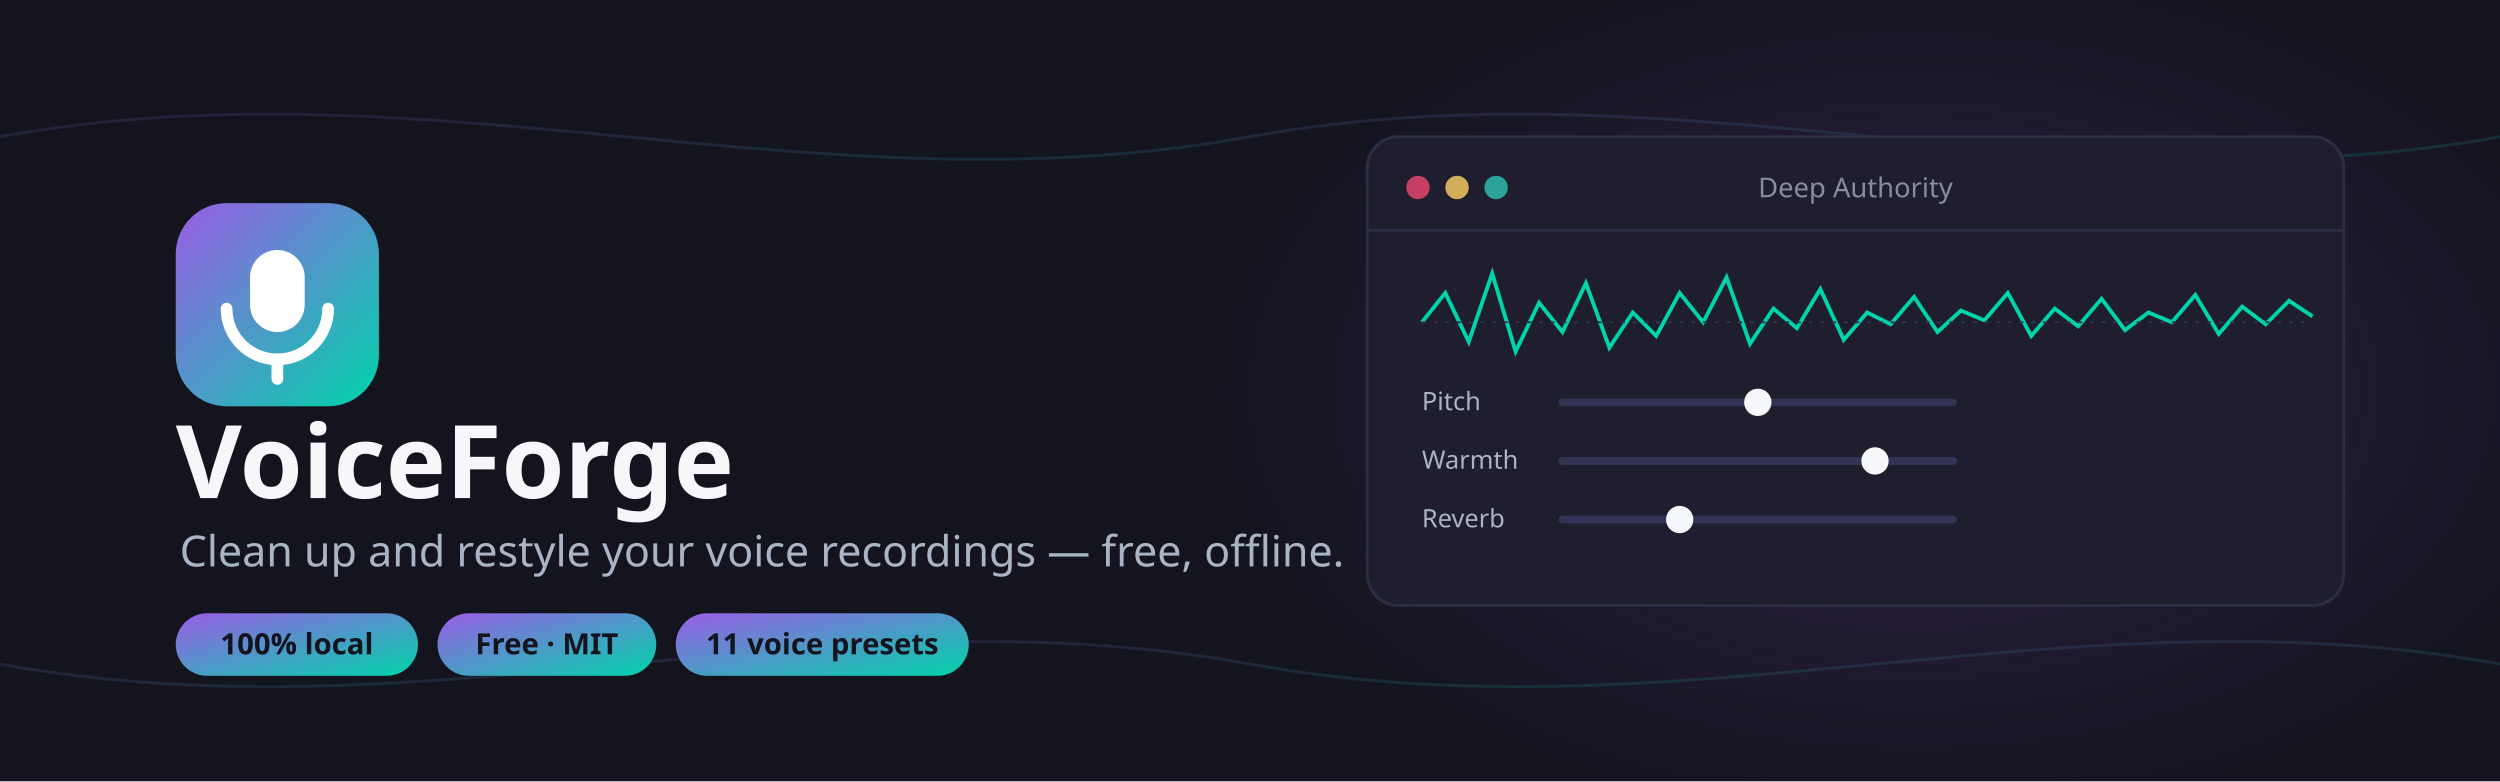
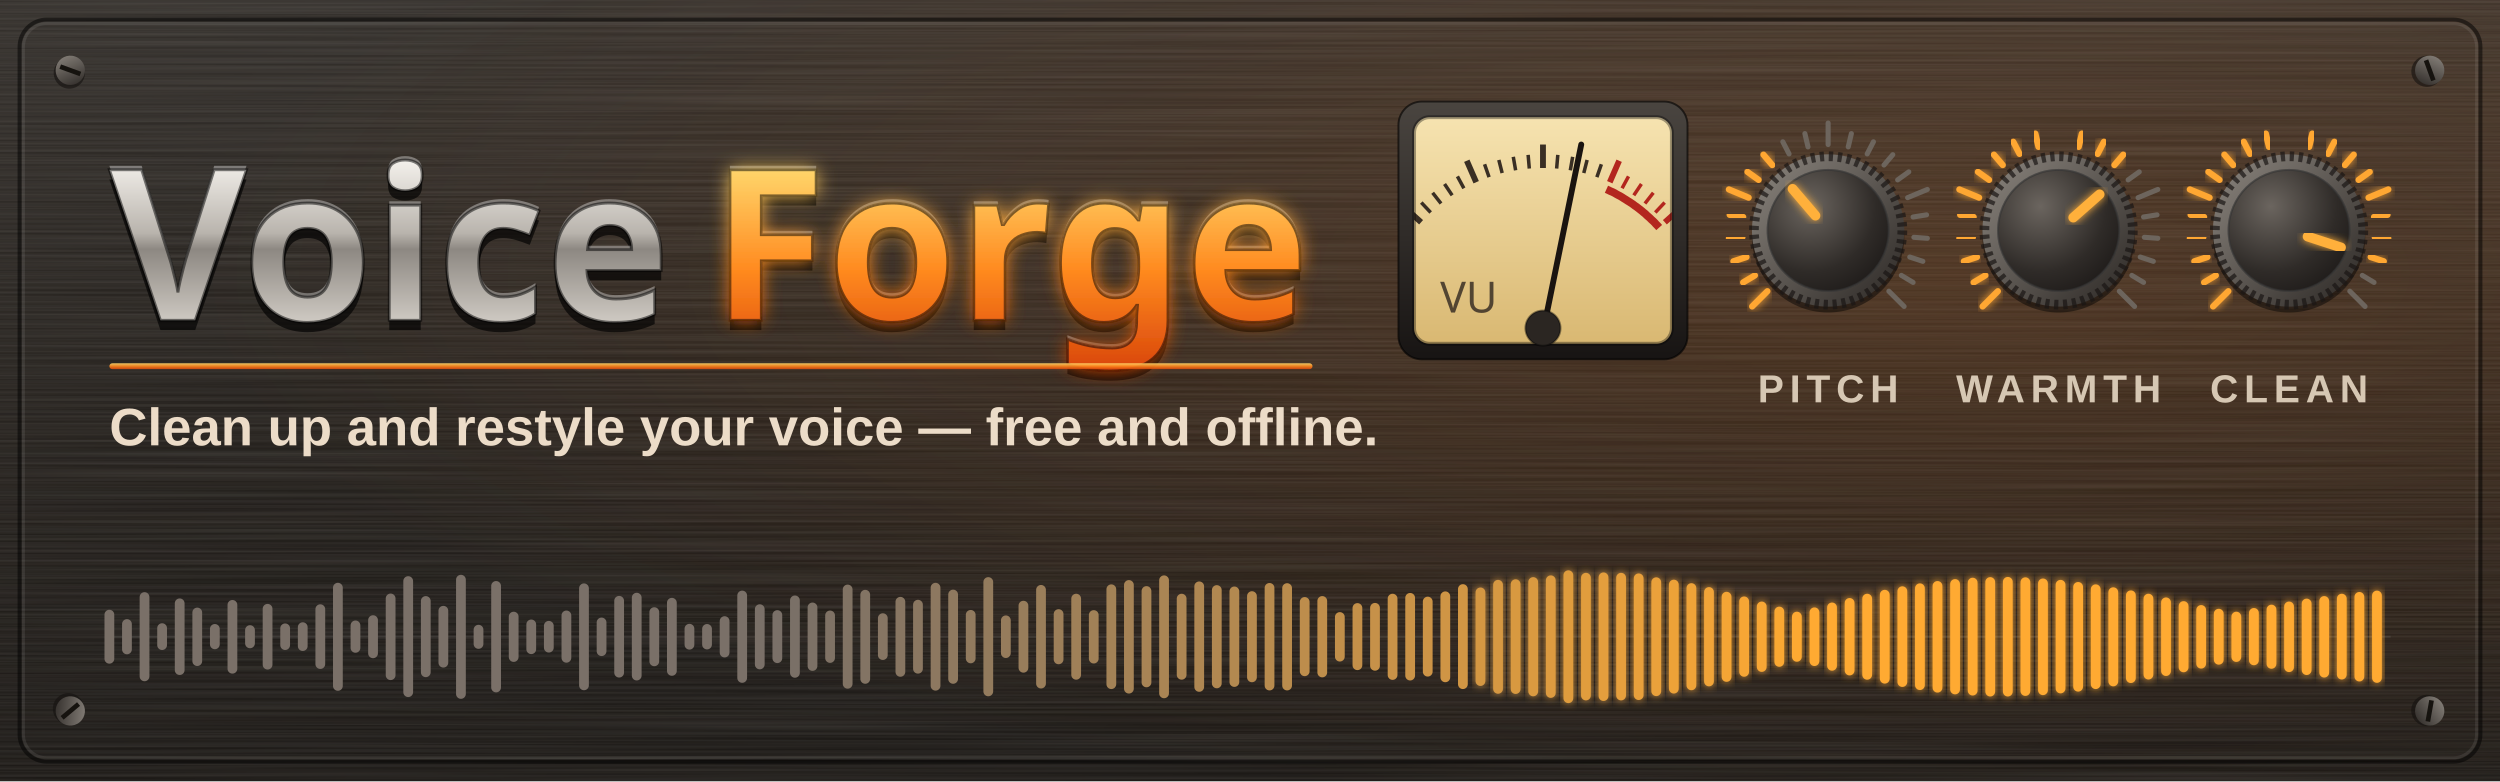
- <svg xmlns="http://www.w3.org/2000/svg" viewBox="0 0 1280 400" role="img" aria-label="VoiceForge — Clean up and restyle your voice recordings, free, offline, open source.">
+ <svg xmlns="http://www.w3.org/2000/svg" width="1280" height="400" viewBox="0 0 1280 400" role="img" aria-label="VoiceForge: clean up and restyle your voice, free and offline">
  <defs>
-     <linearGradient id="accent" x1="0%" y1="0%" x2="100%" y2="100%">
-       <stop offset="0%" stop-color="#9b5de5" />
-       <stop offset="100%" stop-color="#00d4aa" />
-     </linearGradient>
-     <radialGradient id="glow" cx="50%" cy="50%" r="50%">
-       <stop offset="0%" stop-color="#9b5de5" stop-opacity="0.22" />
-       <stop offset="100%" stop-color="#9b5de5" stop-opacity="0" />
+     <linearGradient id="bg" x1="0" y1="0" x2="0" y2="1">
+       <stop offset="0" stop-color="#34302c" />
+       <stop offset=".5" stop-color="#27231f" />
+       <stop offset="1" stop-color="#1d1a17" />
+     </linearGradient>
+     <radialGradient id="warm" cx=".78" cy=".35" r=".7">
+       <stop offset="0" stop-color="#ff7a1a" stop-opacity=".16" />
+       <stop offset="1" stop-color="#ff7a1a" stop-opacity="0" />
    </radialGradient>
+     <filter id="brush" x="0" y="0" width="100%" height="100%">
+       <feTurbulence type="fractalNoise" baseFrequency="0.004 0.8" numOctaves="2" seed="3" />
+       <feColorMatrix values="0 0 0 0 1  0 0 0 0 .95  0 0 0 0 .9  0 0 0 .5 -.12" />
+     </filter>
+     <filter id="glow" x="-30%" y="-30%" width="160%" height="160%">
+       <feGaussianBlur stdDeviation="5" result="b" />
+       <feMerge>
+         <feMergeNode in="b" />
+         <feMergeNode in="SourceGraphic" />
+       </feMerge>
+     </filter>
+     <filter id="glow2" x="-30%" y="-30%" width="160%" height="160%">
+       <feGaussianBlur stdDeviation="2.2" result="b" />
+       <feMerge>
+         <feMergeNode in="b" />
+         <feMergeNode in="SourceGraphic" />
+       </feMerge>
+     </filter>
+     <linearGradient id="steel" x1="0" y1="0" x2="0" y2="1">
+       <stop offset="0" stop-color="#f4f1ec" />
+       <stop offset=".45" stop-color="#b9b4ad" />
+       <stop offset=".55" stop-color="#8d8882" />
+       <stop offset="1" stop-color="#cfcac3" />
+     </linearGradient>
+     <linearGradient id="molten" x1="0" y1="0" x2="0" y2="1">
+       <stop offset="0" stop-color="#ffd56a" />
+       <stop offset=".5" stop-color="#ff8a1f" />
+       <stop offset="1" stop-color="#d9460b" />
+     </linearGradient>
+     <radialGradient id="cap" cx=".35" cy=".3" r=".9">
+       <stop offset="0" stop-color="#6b655f" />
+       <stop offset=".6" stop-color="#2f2b28" />
+       <stop offset="1" stop-color="#171413" />
+     </radialGradient>
+     <linearGradient id="knurl" x1="0" y1="0" x2="1" y2="1">
+       <stop offset="0" stop-color="#8d8780" />
+       <stop offset="1" stop-color="#2a2623" />
+     </linearGradient>
+     <linearGradient id="face" x1="0" y1="0" x2="0" y2="1">
+       <stop offset="0" stop-color="#f6e3b0" />
+       <stop offset="1" stop-color="#d9b872" />
+     </linearGradient>
+     <linearGradient id="bez" x1="0" y1="0" x2="0" y2="1">
+       <stop offset="0" stop-color="#4a4540" />
+       <stop offset="1" stop-color="#171413" />
+     </linearGradient>
+     <clipPath id="vuclip">
+       <rect x="724" y="60" width="132" height="116" rx="8" />
+     </clipPath>
  </defs>
-   <rect width="1280" height="400" fill="#14141f" />
-   <ellipse cx="980" cy="200" rx="360" ry="220" fill="url(#glow)" />
-   <path d="M 0 70 C 220 30, 420 110, 640 70 C 860 30, 1060 110, 1280 70" stroke="url(#accent)" stroke-width="1.5" fill="none" opacity="0.15" />
-   <path d="M 0 340 C 220 380, 420 300, 640 340 C 860 380, 1060 300, 1280 340" stroke="url(#accent)" stroke-width="1.5" fill="none" opacity="0.15" />
-   <g transform="translate(90,104)">
-     <rect width="104" height="104" rx="26" fill="url(#accent)" />
-     <rect x="38" y="24" width="28" height="42" rx="14" fill="#ffffff" />
-     <path d="M 26 54 a 26 26 0 0 0 52 0" stroke="#ffffff" stroke-width="6" fill="none" stroke-linecap="round" />
-     <line x1="52" y1="80" x2="52" y2="90" stroke="#ffffff" stroke-width="6" stroke-linecap="round" />
-   </g>
-   <g font-family="Segoe UI, system-ui, sans-serif">
-     <text x="90" y="255" font-size="52" font-weight="700" fill="#f5f7fa">VoiceForge</text>
-     <text x="92" y="290" font-size="22" fill="#a9b4c4">Clean up and restyle your voice recordings — free, offline.</text>
-   </g>
-   <g font-family="Segoe UI, system-ui, sans-serif" font-size="15" font-weight="600" fill="#14141f" text-anchor="middle">
-     <rect x="90" y="314" width="124" height="32" rx="16" fill="url(#accent)" />
-     <text x="152" y="335">100% local</text>
-     <rect x="224" y="314" width="112" height="32" rx="16" fill="url(#accent)" />
-     <text x="280" y="335">Free · MIT</text>
-     <rect x="346" y="314" width="150" height="32" rx="16" fill="url(#accent)" />
-     <text x="421" y="335">11 voice presets</text>
-   </g>
-   <g font-family="Segoe UI, system-ui, sans-serif">
-     <rect x="700" y="70" width="500" height="240" rx="16" fill="#1e1e2e" stroke="#2c2c42" stroke-width="1.5" />
-     <circle cx="726" cy="96" r="6" fill="#ef476f" opacity="0.8" />
-     <circle cx="746" cy="96" r="6" fill="#ffd166" opacity="0.8" />
-     <circle cx="766" cy="96" r="6" fill="#2ec4b6" opacity="0.8" />
-     <text x="950" y="101" font-size="14" fill="#8a8aa3" text-anchor="middle">Deep Authority</text>
-     <line x1="700" y1="118" x2="1200" y2="118" stroke="#2c2c42" stroke-width="1.5" />
-     <polyline points="728,165 740,150 752,175 764,140 776,180 788,155 800,170 812,145 824,178 836,160 848,172 860,150 872,165 884,142 896,176 908,158 920,168 932,148 944,174 956,160 968,166 980,152 992,170 1004,159 1016,164 1028,150 1040,172 1052,158 1064,167 1076,153 1088,169 1100,160 1112,165 1124,151 1136,171 1148,157 1160,166 1172,154 1184,162" fill="none" stroke="#00d4aa" stroke-width="2" />
-     <line x1="728" y1="165" x2="1184" y2="165" stroke="#333355" stroke-width="1" stroke-dasharray="2 4" />
-     <g>
-       <text x="728" y="210" font-size="13" fill="#a9b4c4">Pitch</text>
-       <line x1="800" y1="206" x2="1000" y2="206" stroke="#333355" stroke-width="4" stroke-linecap="round" />
-       <line x1="800" y1="206" x2="900" y2="206" stroke="url(#accent)" stroke-width="4" stroke-linecap="round" />
-       <circle cx="900" cy="206" r="7" fill="#f5f7fa" />
-       <text x="728" y="240" font-size="13" fill="#a9b4c4">Warmth</text>
-       <line x1="800" y1="236" x2="1000" y2="236" stroke="#333355" stroke-width="4" stroke-linecap="round" />
-       <line x1="800" y1="236" x2="960" y2="236" stroke="url(#accent)" stroke-width="4" stroke-linecap="round" />
-       <circle cx="960" cy="236" r="7" fill="#f5f7fa" />
-       <text x="728" y="270" font-size="13" fill="#a9b4c4">Reverb</text>
-       <line x1="800" y1="266" x2="1000" y2="266" stroke="#333355" stroke-width="4" stroke-linecap="round" />
-       <line x1="800" y1="266" x2="860" y2="266" stroke="url(#accent)" stroke-width="4" stroke-linecap="round" />
-       <circle cx="860" cy="266" r="7" fill="#f5f7fa" />
-     </g>
-   </g>
+   <rect width="1280" height="400" fill="url(#bg)" />
+   <rect width="1280" height="400" filter="url(#brush)" opacity=".3" />
+   <rect width="1280" height="400" fill="url(#warm)" />
+   <rect x="10" y="10" width="1260" height="380" rx="14" fill="none" stroke="#000" stroke-opacity=".5" stroke-width="2" />
+   <rect x="12" y="12" width="1256" height="376" rx="12" fill="none" stroke="#fff" stroke-opacity=".08" stroke-width="1.5" />
+   <g transform="translate(36 36) rotate(20)">
+     <circle r="8" fill="#14110f" opacity=".6" cy="1.5" />
+     <circle r="7.5" fill="url(#knurl)" />
+     <rect x="-5.5" y="-1.2" width="11" height="2.4" fill="#16130f" />
+   </g>
+   <g transform="translate(1244 36) rotate(70)">
+     <circle r="8" fill="#14110f" opacity=".6" cy="1.5" />
+     <circle r="7.5" fill="url(#knurl)" />
+     <rect x="-5.5" y="-1.2" width="11" height="2.4" fill="#16130f" />
+   </g>
+   <g transform="translate(36 364) rotate(140)">
+     <circle r="8" fill="#14110f" opacity=".6" cy="1.5" />
+     <circle r="7.5" fill="url(#knurl)" />
+     <rect x="-5.5" y="-1.2" width="11" height="2.4" fill="#16130f" />
+   </g>
+   <g transform="translate(1244 364) rotate(100)">
+     <circle r="8" fill="#14110f" opacity=".6" cy="1.5" />
+     <circle r="7.5" fill="url(#knurl)" />
+     <rect x="-5.5" y="-1.2" width="11" height="2.4" fill="#16130f" />
+   </g>
+   <g font-family="'Segoe UI Black','Arial Black',Impact,sans-serif" font-weight="900" font-size="108">
+     <text x="56" y="164" textLength="300" lengthAdjust="spacingAndGlyphs" fill="#000" opacity=".65" transform="translate(0 5)">Voice</text>
+     <text x="56" y="164" textLength="300" lengthAdjust="spacingAndGlyphs" fill="#fff" opacity=".35" transform="translate(0 -2)">Voice</text>
+     <text x="56" y="164" textLength="300" lengthAdjust="spacingAndGlyphs" fill="url(#steel)" stroke="#000" stroke-opacity=".5" stroke-width="1.5">Voice</text>
+     <text x="364" y="164" textLength="308" lengthAdjust="spacingAndGlyphs" fill="#000" opacity=".65" transform="translate(0 5)">Forge</text>
+     <text x="364" y="164" textLength="308" lengthAdjust="spacingAndGlyphs" fill="#fff" opacity=".35" transform="translate(0 -2)">Forge</text>
+     <text x="364" y="164" textLength="308" lengthAdjust="spacingAndGlyphs" fill="url(#molten)" stroke="#000" stroke-opacity=".5" stroke-width="1.5" filter="url(#glow)">Forge</text>
+   </g>
+   <rect x="56" y="186" width="616" height="3" rx="1.5" fill="url(#molten)" opacity=".9" />
+   <text x="56" y="228" font-family="system-ui,'Segoe UI',Arial,sans-serif" font-size="27" font-weight="600" fill="#ecdcc8" textLength="616" lengthAdjust="spacingAndGlyphs">Clean up and restyle your voice — free and offline.</text>
+   <rect x="716" y="52" width="148" height="132" rx="12" fill="url(#bez)" stroke="#000" stroke-opacity=".6" />
+   <rect x="724" y="60" width="132" height="116" rx="8" fill="url(#face)" />
+   <g clip-path="url(#vuclip)">
+     <line x1="727.6" y1="113.8" x2="718.7" y2="105.8" stroke="#3a2f24" stroke-width="3" />
+     <line x1="732.5" y1="108.8" x2="727.7" y2="103.7" stroke="#3a2f24" stroke-width="1.8" />
+     <line x1="737.8" y1="104.2" x2="733.5" y2="98.7" stroke="#3a2f24" stroke-width="1.8" />
+     <line x1="743.5" y1="100.0" x2="739.6" y2="94.2" stroke="#3a2f24" stroke-width="1.8" />
+     <line x1="749.5" y1="96.4" x2="746.2" y2="90.3" stroke="#3a2f24" stroke-width="1.8" />
+     <line x1="755.8" y1="93.3" x2="751.0" y2="82.3" stroke="#3a2f24" stroke-width="3" />
+     <line x1="762.4" y1="90.7" x2="760.1" y2="84.1" stroke="#3a2f24" stroke-width="1.8" />
+     <line x1="769.1" y1="88.6" x2="767.4" y2="81.9" stroke="#3a2f24" stroke-width="1.8" />
+     <line x1="776.0" y1="87.2" x2="774.8" y2="80.3" stroke="#3a2f24" stroke-width="1.8" />
+     <line x1="783.0" y1="86.3" x2="782.4" y2="79.3" stroke="#3a2f24" stroke-width="1.8" />
+     <line x1="790.0" y1="86.0" x2="790.0" y2="74.0" stroke="#3a2f24" stroke-width="3" />
+     <line x1="797.0" y1="86.3" x2="797.6" y2="79.3" stroke="#3a2f24" stroke-width="1.8" />
+     <line x1="804.0" y1="87.2" x2="805.2" y2="80.3" stroke="#3a2f24" stroke-width="1.8" />
+     <line x1="810.9" y1="88.6" x2="812.6" y2="81.9" stroke="#3a2f24" stroke-width="1.8" />
+     <line x1="817.6" y1="90.7" x2="819.9" y2="84.1" stroke="#3a2f24" stroke-width="1.8" />
+     <line x1="824.2" y1="93.3" x2="829.0" y2="82.3" stroke="#b3261e" stroke-width="3" />
+     <line x1="830.5" y1="96.4" x2="833.8" y2="90.3" stroke="#b3261e" stroke-width="1.8" />
+     <line x1="836.5" y1="100.0" x2="840.4" y2="94.2" stroke="#b3261e" stroke-width="1.8" />
+     <line x1="842.2" y1="104.2" x2="846.5" y2="98.7" stroke="#b3261e" stroke-width="1.8" />
+     <line x1="847.5" y1="108.8" x2="852.3" y2="103.7" stroke="#b3261e" stroke-width="1.8" />
+     <line x1="852.4" y1="113.8" x2="861.3" y2="105.8" stroke="#b3261e" stroke-width="3" />
+     <polyline points="822.5,96.9 823.6,97.4 824.6,97.9 825.6,98.3 826.6,98.8 827.6,99.4 828.5,99.9 829.5,100.4 830.5,101.0 831.4,101.6 832.4,102.2 833.3,102.8 834.3,103.4 835.2,104.0 836.1,104.6 837.0,105.3 837.9,105.9 838.8,106.6 839.7,107.3 840.6,108.0 841.4,108.7 842.3,109.4 843.1,110.2 843.9,110.9 844.8,111.7 845.6,112.5 846.4,113.2 847.2,114.0 847.9,114.8 848.7,115.6 849.5,116.5" fill="none" stroke="#b3261e" stroke-width="4" />
+     <text x="752" y="160" text-anchor="middle" font-family="Impact,'Arial Black',sans-serif" font-size="22" fill="#3a2f24" opacity=".85">VU</text>
+     <line x1="790" y1="170" x2="809.6" y2="74.0" stroke="#1a1410" stroke-width="3" stroke-linecap="round" />
+   </g>
+   <rect x="724" y="60" width="132" height="116" rx="8" fill="none" stroke="#000" stroke-opacity=".35" stroke-width="2" />
+   <circle cx="790" cy="168" r="9" fill="#2b2622" stroke="#000" stroke-opacity=".4" />
+   <line x1="904.9" y1="149.1" x2="897.1" y2="156.9" stroke="#ffa733" stroke-width="3.2" stroke-linecap="round" filter="url(#glow2)" />
+   <line x1="898.5" y1="141.0" x2="892.5" y2="144.6" stroke="#ffa733" stroke-width="3.2" stroke-linecap="round" filter="url(#glow2)" />
+   <line x1="894.2" y1="131.6" x2="887.5" y2="133.8" stroke="#ffa733" stroke-width="3.2" stroke-linecap="round" filter="url(#glow2)" />
+   <line x1="892.1" y1="121.5" x2="885.2" y2="122.0" stroke="#ffa733" stroke-width="3.2" stroke-linecap="round" filter="url(#glow2)" />
+   <line x1="892.5" y1="111.1" x2="885.6" y2="110.0" stroke="#ffa733" stroke-width="3.2" stroke-linecap="round" filter="url(#glow2)" />
+   <line x1="895.3" y1="101.2" x2="885.2" y2="97.0" stroke="#ffa733" stroke-width="3.2" stroke-linecap="round" filter="url(#glow2)" />
+   <line x1="900.4" y1="92.1" x2="894.7" y2="88.0" stroke="#ffa733" stroke-width="3.2" stroke-linecap="round" filter="url(#glow2)" />
+   <line x1="907.4" y1="84.5" x2="902.9" y2="79.2" stroke="#ffa733" stroke-width="3.2" stroke-linecap="round" filter="url(#glow2)" />
+   <line x1="916.0" y1="78.8" x2="912.8" y2="72.6" stroke="#6d655d" stroke-width="2.6" stroke-linecap="round" />
+   <line x1="925.7" y1="75.2" x2="924.1" y2="68.4" stroke="#6d655d" stroke-width="2.6" stroke-linecap="round" />
+   <line x1="936.0" y1="74.0" x2="936.0" y2="63.0" stroke="#6d655d" stroke-width="2.6" stroke-linecap="round" />
+   <line x1="946.3" y1="75.2" x2="947.9" y2="68.4" stroke="#6d655d" stroke-width="2.6" stroke-linecap="round" />
+   <line x1="956.0" y1="78.8" x2="959.2" y2="72.6" stroke="#6d655d" stroke-width="2.6" stroke-linecap="round" />
+   <line x1="964.6" y1="84.5" x2="969.1" y2="79.2" stroke="#6d655d" stroke-width="2.6" stroke-linecap="round" />
+   <line x1="971.6" y1="92.1" x2="977.3" y2="88.0" stroke="#6d655d" stroke-width="2.6" stroke-linecap="round" />
+   <line x1="976.7" y1="101.2" x2="986.8" y2="97.0" stroke="#6d655d" stroke-width="2.6" stroke-linecap="round" />
+   <line x1="979.5" y1="111.1" x2="986.4" y2="110.0" stroke="#6d655d" stroke-width="2.6" stroke-linecap="round" />
+   <line x1="979.9" y1="121.5" x2="986.8" y2="122.0" stroke="#6d655d" stroke-width="2.6" stroke-linecap="round" />
+   <line x1="977.8" y1="131.6" x2="984.5" y2="133.8" stroke="#6d655d" stroke-width="2.6" stroke-linecap="round" />
+   <line x1="973.5" y1="141.0" x2="979.5" y2="144.6" stroke="#6d655d" stroke-width="2.6" stroke-linecap="round" />
+   <line x1="967.1" y1="149.1" x2="974.9" y2="156.9" stroke="#6d655d" stroke-width="2.6" stroke-linecap="round" />
+   <circle cx="936" cy="121" r="39" fill="#000" opacity=".45" />
+   <circle cx="936" cy="118" r="39" fill="url(#knurl)" />
+   <circle cx="936" cy="118" r="38" fill="none" stroke="#1a1614" stroke-width="5" stroke-dasharray="2.2 2.4" opacity=".7" />
+   <circle cx="936" cy="118" r="31" fill="url(#cap)" stroke="#000" stroke-opacity=".6" />
+   <circle cx="936" cy="118" r="31" fill="none" stroke="#fff" stroke-opacity=".14" />
+   <line x1="929.5" y1="110.4" x2="917.8" y2="96.7" stroke="#ffb03a" stroke-width="5" stroke-linecap="round" filter="url(#glow2)" />
+   <text x="936" y="206" text-anchor="middle" font-family="system-ui,'Segoe UI',Arial,sans-serif" font-size="20" font-weight="800" letter-spacing="3" fill="#d6c7b3">PITCH</text>
+   <line x1="1022.9" y1="149.1" x2="1015.1" y2="156.9" stroke="#ffa733" stroke-width="3.2" stroke-linecap="round" filter="url(#glow2)" />
+   <line x1="1016.5" y1="141.0" x2="1010.5" y2="144.6" stroke="#ffa733" stroke-width="3.2" stroke-linecap="round" filter="url(#glow2)" />
+   <line x1="1012.2" y1="131.6" x2="1005.5" y2="133.8" stroke="#ffa733" stroke-width="3.2" stroke-linecap="round" filter="url(#glow2)" />
+   <line x1="1010.1" y1="121.5" x2="1003.2" y2="122.0" stroke="#ffa733" stroke-width="3.2" stroke-linecap="round" filter="url(#glow2)" />
+   <line x1="1010.5" y1="111.1" x2="1003.6" y2="110.0" stroke="#ffa733" stroke-width="3.2" stroke-linecap="round" filter="url(#glow2)" />
+   <line x1="1013.3" y1="101.2" x2="1003.2" y2="97.0" stroke="#ffa733" stroke-width="3.2" stroke-linecap="round" filter="url(#glow2)" />
+   <line x1="1018.4" y1="92.1" x2="1012.7" y2="88.0" stroke="#ffa733" stroke-width="3.2" stroke-linecap="round" filter="url(#glow2)" />
+   <line x1="1025.4" y1="84.5" x2="1020.9" y2="79.2" stroke="#ffa733" stroke-width="3.2" stroke-linecap="round" filter="url(#glow2)" />
+   <line x1="1034.0" y1="78.8" x2="1030.8" y2="72.6" stroke="#ffa733" stroke-width="3.2" stroke-linecap="round" filter="url(#glow2)" />
+   <line x1="1043.7" y1="75.2" x2="1042.1" y2="68.4" stroke="#ffa733" stroke-width="3.2" stroke-linecap="round" filter="url(#glow2)" />
+   <line x1="1054.0" y1="74.0" x2="1054.0" y2="63.0" stroke="#ffa733" stroke-width="3.2" stroke-linecap="round" filter="url(#glow2)" />
+   <line x1="1064.3" y1="75.2" x2="1065.9" y2="68.4" stroke="#ffa733" stroke-width="3.2" stroke-linecap="round" filter="url(#glow2)" />
+   <line x1="1074.0" y1="78.8" x2="1077.2" y2="72.6" stroke="#ffa733" stroke-width="3.2" stroke-linecap="round" filter="url(#glow2)" />
+   <line x1="1082.6" y1="84.5" x2="1087.1" y2="79.2" stroke="#ffa733" stroke-width="3.2" stroke-linecap="round" filter="url(#glow2)" />
+   <line x1="1089.6" y1="92.1" x2="1095.3" y2="88.0" stroke="#6d655d" stroke-width="2.6" stroke-linecap="round" />
+   <line x1="1094.7" y1="101.2" x2="1104.8" y2="97.0" stroke="#6d655d" stroke-width="2.6" stroke-linecap="round" />
+   <line x1="1097.5" y1="111.1" x2="1104.4" y2="110.0" stroke="#6d655d" stroke-width="2.6" stroke-linecap="round" />
+   <line x1="1097.9" y1="121.5" x2="1104.8" y2="122.0" stroke="#6d655d" stroke-width="2.6" stroke-linecap="round" />
+   <line x1="1095.8" y1="131.6" x2="1102.5" y2="133.8" stroke="#6d655d" stroke-width="2.6" stroke-linecap="round" />
+   <line x1="1091.5" y1="141.0" x2="1097.5" y2="144.6" stroke="#6d655d" stroke-width="2.6" stroke-linecap="round" />
+   <line x1="1085.1" y1="149.1" x2="1092.9" y2="156.9" stroke="#6d655d" stroke-width="2.6" stroke-linecap="round" />
+   <circle cx="1054" cy="121" r="39" fill="#000" opacity=".45" />
+   <circle cx="1054" cy="118" r="39" fill="url(#knurl)" />
+   <circle cx="1054" cy="118" r="38" fill="none" stroke="#1a1614" stroke-width="5" stroke-dasharray="2.2 2.4" opacity=".7" />
+   <circle cx="1054" cy="118" r="31" fill="url(#cap)" stroke="#000" stroke-opacity=".6" />
+   <circle cx="1054" cy="118" r="31" fill="none" stroke="#fff" stroke-opacity=".14" />
+   <line x1="1061.5" y1="111.4" x2="1075.0" y2="99.5" stroke="#ffb03a" stroke-width="5" stroke-linecap="round" filter="url(#glow2)" />
+   <text x="1054" y="206" text-anchor="middle" font-family="system-ui,'Segoe UI',Arial,sans-serif" font-size="20" font-weight="800" letter-spacing="3" fill="#d6c7b3">WARMTH</text>
+   <line x1="1140.9" y1="149.1" x2="1133.1" y2="156.9" stroke="#ffa733" stroke-width="3.2" stroke-linecap="round" filter="url(#glow2)" />
+   <line x1="1134.5" y1="141.0" x2="1128.5" y2="144.6" stroke="#ffa733" stroke-width="3.2" stroke-linecap="round" filter="url(#glow2)" />
+   <line x1="1130.2" y1="131.6" x2="1123.5" y2="133.8" stroke="#ffa733" stroke-width="3.2" stroke-linecap="round" filter="url(#glow2)" />
+   <line x1="1128.1" y1="121.5" x2="1121.2" y2="122.0" stroke="#ffa733" stroke-width="3.2" stroke-linecap="round" filter="url(#glow2)" />
+   <line x1="1128.5" y1="111.1" x2="1121.6" y2="110.0" stroke="#ffa733" stroke-width="3.2" stroke-linecap="round" filter="url(#glow2)" />
+   <line x1="1131.3" y1="101.2" x2="1121.2" y2="97.0" stroke="#ffa733" stroke-width="3.2" stroke-linecap="round" filter="url(#glow2)" />
+   <line x1="1136.4" y1="92.1" x2="1130.7" y2="88.0" stroke="#ffa733" stroke-width="3.2" stroke-linecap="round" filter="url(#glow2)" />
+   <line x1="1143.4" y1="84.5" x2="1138.9" y2="79.2" stroke="#ffa733" stroke-width="3.2" stroke-linecap="round" filter="url(#glow2)" />
+   <line x1="1152.0" y1="78.8" x2="1148.8" y2="72.6" stroke="#ffa733" stroke-width="3.2" stroke-linecap="round" filter="url(#glow2)" />
+   <line x1="1161.7" y1="75.2" x2="1160.1" y2="68.4" stroke="#ffa733" stroke-width="3.2" stroke-linecap="round" filter="url(#glow2)" />
+   <line x1="1172.0" y1="74.0" x2="1172.0" y2="63.0" stroke="#ffa733" stroke-width="3.2" stroke-linecap="round" filter="url(#glow2)" />
+   <line x1="1182.3" y1="75.2" x2="1183.9" y2="68.4" stroke="#ffa733" stroke-width="3.2" stroke-linecap="round" filter="url(#glow2)" />
+   <line x1="1192.0" y1="78.8" x2="1195.2" y2="72.6" stroke="#ffa733" stroke-width="3.2" stroke-linecap="round" filter="url(#glow2)" />
+   <line x1="1200.6" y1="84.5" x2="1205.1" y2="79.2" stroke="#ffa733" stroke-width="3.2" stroke-linecap="round" filter="url(#glow2)" />
+   <line x1="1207.6" y1="92.1" x2="1213.3" y2="88.0" stroke="#ffa733" stroke-width="3.2" stroke-linecap="round" filter="url(#glow2)" />
+   <line x1="1212.7" y1="101.2" x2="1222.8" y2="97.0" stroke="#ffa733" stroke-width="3.2" stroke-linecap="round" filter="url(#glow2)" />
+   <line x1="1215.5" y1="111.1" x2="1222.4" y2="110.0" stroke="#ffa733" stroke-width="3.2" stroke-linecap="round" filter="url(#glow2)" />
+   <line x1="1215.9" y1="121.5" x2="1222.8" y2="122.0" stroke="#ffa733" stroke-width="3.2" stroke-linecap="round" filter="url(#glow2)" />
+   <line x1="1213.8" y1="131.6" x2="1220.5" y2="133.8" stroke="#ffa733" stroke-width="3.2" stroke-linecap="round" filter="url(#glow2)" />
+   <line x1="1209.5" y1="141.0" x2="1215.5" y2="144.6" stroke="#6d655d" stroke-width="2.6" stroke-linecap="round" />
+   <line x1="1203.1" y1="149.1" x2="1210.9" y2="156.9" stroke="#6d655d" stroke-width="2.6" stroke-linecap="round" />
+   <circle cx="1172" cy="121" r="39" fill="#000" opacity=".45" />
+   <circle cx="1172" cy="118" r="39" fill="url(#knurl)" />
+   <circle cx="1172" cy="118" r="38" fill="none" stroke="#1a1614" stroke-width="5" stroke-dasharray="2.2 2.4" opacity=".7" />
+   <circle cx="1172" cy="118" r="31" fill="url(#cap)" stroke="#000" stroke-opacity=".6" />
+   <circle cx="1172" cy="118" r="31" fill="none" stroke="#fff" stroke-opacity=".14" />
+   <line x1="1181.5" y1="121.1" x2="1198.6" y2="126.7" stroke="#ffb03a" stroke-width="5" stroke-linecap="round" filter="url(#glow2)" />
+   <text x="1172" y="206" text-anchor="middle" font-family="system-ui,'Segoe UI',Arial,sans-serif" font-size="20" font-weight="800" letter-spacing="3" fill="#d6c7b3">CLEAN</text>
+   <line x1="56" y1="326" x2="1224" y2="326" stroke="#fff" stroke-opacity=".08" />
+   <rect x="53.5" y="312.2" width="5" height="27.6" rx="2.5" fill="#7a7068" />
+   <rect x="62.5" y="317.0" width="5" height="18.0" rx="2.5" fill="#7a7068" />
+   <rect x="71.5" y="303.2" width="5" height="45.6" rx="2.5" fill="#7a7068" />
+   <rect x="80.5" y="319.1" width="5" height="13.7" rx="2.5" fill="#7a7068" />
+   <rect x="89.5" y="306.4" width="5" height="39.2" rx="2.5" fill="#7a7068" />
+   <rect x="98.5" y="311.1" width="5" height="29.9" rx="2.5" fill="#7a7068" />
+   <rect x="107.5" y="319.5" width="5" height="12.9" rx="2.5" fill="#7a7068" />
+   <rect x="116.5" y="307.2" width="5" height="37.7" rx="2.5" fill="#7a7068" />
+   <rect x="125.5" y="320.1" width="5" height="11.8" rx="2.5" fill="#7a7068" />
+   <rect x="134.5" y="309.2" width="5" height="33.6" rx="2.5" fill="#7a7068" />
+   <rect x="143.5" y="319.2" width="5" height="13.6" rx="2.5" fill="#7a7068" />
+   <rect x="152.5" y="318.6" width="5" height="14.7" rx="2.5" fill="#7a7068" />
+   <rect x="161.5" y="309.4" width="5" height="33.1" rx="2.5" fill="#7a7068" />
+   <rect x="170.5" y="298.4" width="5" height="55.3" rx="2.5" fill="#7a7068" />
+   <rect x="179.5" y="317.7" width="5" height="16.5" rx="2.5" fill="#7a7068" />
+   <rect x="188.5" y="315.0" width="5" height="22.0" rx="2.5" fill="#7a7068" />
+   <rect x="197.5" y="303.9" width="5" height="44.3" rx="2.5" fill="#7a7068" />
+   <rect x="206.5" y="295.0" width="5" height="61.9" rx="2.5" fill="#7a7068" />
+   <rect x="215.5" y="305.2" width="5" height="41.5" rx="2.5" fill="#7a7068" />
+   <rect x="224.5" y="310.2" width="5" height="31.6" rx="2.5" fill="#7a7068" />
+   <rect x="233.5" y="294.3" width="5" height="63.5" rx="2.5" fill="#7a7068" />
+   <rect x="242.5" y="319.9" width="5" height="12.3" rx="2.5" fill="#7a7068" />
+   <rect x="251.5" y="297.5" width="5" height="57.0" rx="2.5" fill="#7a7068" />
+   <rect x="260.5" y="313.2" width="5" height="25.7" rx="2.5" fill="#7a7068" />
+   <rect x="269.5" y="317.2" width="5" height="17.7" rx="2.5" fill="#7a7068" />
+   <rect x="278.5" y="317.9" width="5" height="16.2" rx="2.5" fill="#7a7068" />
+   <rect x="287.5" y="312.6" width="5" height="26.7" rx="2.5" fill="#7a7068" />
+   <rect x="296.5" y="298.7" width="5" height="54.7" rx="2.5" fill="#7a7068" />
+   <rect x="305.5" y="316.2" width="5" height="19.7" rx="2.5" fill="#7a7068" />
+   <rect x="314.5" y="305.1" width="5" height="41.8" rx="2.5" fill="#7a7068" />
+   <rect x="323.5" y="303.5" width="5" height="44.9" rx="2.5" fill="#7a7068" />
+   <rect x="332.5" y="310.9" width="5" height="30.2" rx="2.5" fill="#7a7068" />
+   <rect x="341.5" y="306.1" width="5" height="39.9" rx="2.5" fill="#7a7068" />
+   <rect x="350.5" y="319.4" width="5" height="13.2" rx="2.5" fill="#7a7068" />
+   <rect x="359.5" y="319.5" width="5" height="13.0" rx="2.5" fill="#7a7068" />
+   <rect x="368.5" y="315.5" width="5" height="21.1" rx="2.5" fill="#7a7068" />
+   <rect x="377.5" y="302.4" width="5" height="47.2" rx="2.5" fill="#7a7068" />
+   <rect x="386.5" y="309.4" width="5" height="33.3" rx="2.5" fill="#7a7068" />
+   <rect x="395.5" y="312.4" width="5" height="27.1" rx="2.5" fill="#7a7068" />
+   <rect x="404.5" y="304.9" width="5" height="42.1" rx="2.5" fill="#7a7067" />
+   <rect x="413.5" y="308.5" width="5" height="35.0" rx="2.5" fill="#7c7166" />
+   <rect x="422.5" y="312.6" width="5" height="26.8" rx="2.5" fill="#7f7265" />
+   <rect x="431.5" y="299.3" width="5" height="53.3" rx="2.5" fill="#817364" />
+   <rect x="440.5" y="302.0" width="5" height="48.1" rx="2.5" fill="#837464" />
+   <rect x="449.5" y="314.0" width="5" height="23.9" rx="2.5" fill="#867563" />
+   <rect x="458.5" y="305.6" width="5" height="40.9" rx="2.5" fill="#887662" />
+   <rect x="467.5" y="307.1" width="5" height="37.8" rx="2.5" fill="#8a7761" />
+   <rect x="476.5" y="298.4" width="5" height="55.2" rx="2.5" fill="#8d7860" />
+   <rect x="485.5" y="301.9" width="5" height="48.2" rx="2.5" fill="#8f795f" />
+   <rect x="494.5" y="312.3" width="5" height="27.3" rx="2.5" fill="#917a5e" />
+   <rect x="503.5" y="295.5" width="5" height="61.0" rx="2.5" fill="#937b5d" />
+   <rect x="512.5" y="315.1" width="5" height="21.8" rx="2.5" fill="#967c5c" />
+   <rect x="521.5" y="307.6" width="5" height="36.8" rx="2.5" fill="#987d5b" />
+   <rect x="530.5" y="299.5" width="5" height="53.0" rx="2.5" fill="#9a7e5a" />
+   <rect x="539.5" y="311.9" width="5" height="28.2" rx="2.5" fill="#9d7f59" />
+   <rect x="548.5" y="304.0" width="5" height="44.0" rx="2.5" fill="#9f8058" />
+   <rect x="557.5" y="312.4" width="5" height="27.3" rx="2.5" fill="#a18157" />
+   <rect x="566.5" y="299.2" width="5" height="53.6" rx="2.5" fill="#a38256" />
+   <rect x="575.5" y="297.0" width="5" height="58.1" rx="2.5" fill="#a68356" />
+   <rect x="584.5" y="300.1" width="5" height="51.8" rx="2.5" fill="#a88455" />
+   <rect x="593.5" y="294.6" width="5" height="62.9" rx="2.5" fill="#aa8554" />
+   <rect x="602.5" y="304.0" width="5" height="44.0" rx="2.5" fill="#ad8653" />
+   <rect x="611.5" y="297.7" width="5" height="56.5" rx="2.5" fill="#af8752" />
+   <rect x="620.5" y="299.6" width="5" height="52.8" rx="2.5" fill="#b18851" />
+   <rect x="629.5" y="300.3" width="5" height="51.4" rx="2.5" fill="#b38950" />
+   <rect x="638.5" y="302.7" width="5" height="46.6" rx="2.5" fill="#b68a4f" />
+   <rect x="647.5" y="298.5" width="5" height="55.0" rx="2.5" fill="#b88b4e" />
+   <rect x="656.5" y="298.6" width="5" height="54.9" rx="2.5" fill="#ba8c4d" />
+   <rect x="665.5" y="305.7" width="5" height="40.5" rx="2.5" fill="#bd8d4c" />
+   <rect x="674.5" y="305.2" width="5" height="41.6" rx="2.5" fill="#bf8e4b" />
+   <rect x="683.5" y="313.4" width="5" height="25.3" rx="2.5" fill="#c18f4a" />
+   <rect x="692.5" y="308.8" width="5" height="34.3" rx="2.5" fill="#c49049" />
+   <rect x="701.5" y="308.7" width="5" height="34.7" rx="2.5" fill="#c69149" />
+   <rect x="710.5" y="304.0" width="5" height="44.1" rx="2.5" fill="#c89248" />
+   <rect x="719.5" y="303.6" width="5" height="44.8" rx="2.5" fill="#ca9347" />
+   <rect x="728.5" y="305.5" width="5" height="40.9" rx="2.5" fill="#cd9446" />
+   <rect x="737.5" y="302.8" width="5" height="46.5" rx="2.5" fill="#cf9545" />
+   <rect x="746.5" y="299.1" width="5" height="53.7" rx="2.5" fill="#d19644" />
+   <rect x="755.5" y="300.8" width="5" height="50.4" rx="2.5" fill="#d49743" filter="url(#glow2)" />
+   <rect x="764.5" y="296.9" width="5" height="58.3" rx="2.5" fill="#d69842" filter="url(#glow2)" />
+   <rect x="773.5" y="296.6" width="5" height="58.7" rx="2.5" fill="#d89941" filter="url(#glow2)" />
+   <rect x="782.5" y="295.5" width="5" height="61.0" rx="2.5" fill="#da9a40" filter="url(#glow2)" />
+   <rect x="791.5" y="294.6" width="5" height="62.7" rx="2.5" fill="#dd9b3f" filter="url(#glow2)" />
+   <rect x="800.5" y="292.0" width="5" height="68.0" rx="2.5" fill="#df9c3e" filter="url(#glow2)" />
+   <rect x="809.5" y="293.3" width="5" height="65.3" rx="2.5" fill="#e19d3d" filter="url(#glow2)" />
+   <rect x="818.5" y="293.1" width="5" height="65.8" rx="2.5" fill="#e49e3c" filter="url(#glow2)" />
+   <rect x="827.5" y="293.3" width="5" height="65.3" rx="2.5" fill="#e69f3c" filter="url(#glow2)" />
+   <rect x="836.5" y="293.6" width="5" height="64.8" rx="2.5" fill="#e8a03b" filter="url(#glow2)" />
+   <rect x="845.5" y="295.6" width="5" height="60.8" rx="2.5" fill="#eaa13a" filter="url(#glow2)" />
+   <rect x="854.5" y="296.8" width="5" height="58.3" rx="2.5" fill="#eda239" filter="url(#glow2)" />
+   <rect x="863.5" y="298.6" width="5" height="54.8" rx="2.5" fill="#efa338" filter="url(#glow2)" />
+   <rect x="872.5" y="300.6" width="5" height="50.8" rx="2.5" fill="#f1a437" filter="url(#glow2)" />
+   <rect x="881.5" y="303.0" width="5" height="46.1" rx="2.5" fill="#f4a536" filter="url(#glow2)" />
+   <rect x="890.5" y="305.4" width="5" height="41.1" rx="2.5" fill="#f6a635" filter="url(#glow2)" />
+   <rect x="899.5" y="308.0" width="5" height="36.0" rx="2.5" fill="#f8a734" filter="url(#glow2)" />
+   <rect x="908.5" y="310.6" width="5" height="30.8" rx="2.5" fill="#faa833" filter="url(#glow2)" />
+   <rect x="917.5" y="313.2" width="5" height="25.6" rx="2.5" fill="#fda932" filter="url(#glow2)" />
+   <rect x="926.5" y="311.0" width="5" height="30.0" rx="2.5" fill="#ffaa32" filter="url(#glow2)" />
+   <rect x="935.5" y="308.5" width="5" height="34.9" rx="2.5" fill="#ffaa32" filter="url(#glow2)" />
+   <rect x="944.5" y="306.2" width="5" height="39.6" rx="2.5" fill="#ffaa32" filter="url(#glow2)" />
+   <rect x="953.5" y="304.0" width="5" height="44.0" rx="2.5" fill="#ffaa32" filter="url(#glow2)" />
+   <rect x="962.5" y="302.0" width="5" height="48.0" rx="2.5" fill="#ffaa32" filter="url(#glow2)" />
+   <rect x="971.5" y="300.2" width="5" height="51.5" rx="2.5" fill="#ffaa32" filter="url(#glow2)" />
+   <rect x="980.5" y="298.7" width="5" height="54.6" rx="2.5" fill="#ffaa32" filter="url(#glow2)" />
+   <rect x="989.5" y="297.5" width="5" height="57.1" rx="2.5" fill="#ffaa32" filter="url(#glow2)" />
+   <rect x="998.5" y="296.5" width="5" height="59.0" rx="2.5" fill="#ffaa32" filter="url(#glow2)" />
+   <rect x="1007.5" y="295.8" width="5" height="60.3" rx="2.5" fill="#ffaa32" filter="url(#glow2)" />
+   <rect x="1016.5" y="295.5" width="5" height="61.1" rx="2.5" fill="#ffaa32" filter="url(#glow2)" />
+   <rect x="1025.5" y="295.4" width="5" height="61.2" rx="2.5" fill="#ffaa32" filter="url(#glow2)" />
+   <rect x="1034.5" y="295.6" width="5" height="60.7" rx="2.5" fill="#ffaa32" filter="url(#glow2)" />
+   <rect x="1043.5" y="296.2" width="5" height="59.7" rx="2.5" fill="#ffaa32" filter="url(#glow2)" />
+   <rect x="1052.5" y="296.9" width="5" height="58.1" rx="2.5" fill="#ffaa32" filter="url(#glow2)" />
+   <rect x="1061.5" y="298.0" width="5" height="56.1" rx="2.5" fill="#ffaa32" filter="url(#glow2)" />
+   <rect x="1070.5" y="299.2" width="5" height="53.6" rx="2.5" fill="#ffaa32" filter="url(#glow2)" />
+   <rect x="1079.5" y="300.7" width="5" height="50.7" rx="2.5" fill="#ffaa32" filter="url(#glow2)" />
+   <rect x="1088.5" y="302.3" width="5" height="47.4" rx="2.5" fill="#ffaa32" filter="url(#glow2)" />
+   <rect x="1097.5" y="304.0" width="5" height="43.9" rx="2.5" fill="#ffaa32" filter="url(#glow2)" />
+   <rect x="1106.5" y="305.9" width="5" height="40.2" rx="2.5" fill="#ffaa32" filter="url(#glow2)" />
+   <rect x="1115.5" y="307.8" width="5" height="36.4" rx="2.5" fill="#ffaa32" filter="url(#glow2)" />
+   <rect x="1124.5" y="309.8" width="5" height="32.5" rx="2.5" fill="#ffaa32" filter="url(#glow2)" />
+   <rect x="1133.5" y="311.7" width="5" height="28.6" rx="2.5" fill="#ffaa32" filter="url(#glow2)" />
+   <rect x="1142.5" y="313.2" width="5" height="25.7" rx="2.5" fill="#ffaa32" filter="url(#glow2)" />
+   <rect x="1151.5" y="311.3" width="5" height="29.3" rx="2.5" fill="#ffaa32" filter="url(#glow2)" />
+   <rect x="1160.5" y="309.6" width="5" height="32.8" rx="2.5" fill="#ffaa32" filter="url(#glow2)" />
+   <rect x="1169.5" y="308.0" width="5" height="36.1" rx="2.5" fill="#ffaa32" filter="url(#glow2)" />
+   <rect x="1178.5" y="306.5" width="5" height="39.1" rx="2.5" fill="#ffaa32" filter="url(#glow2)" />
+   <rect x="1187.5" y="305.2" width="5" height="41.7" rx="2.5" fill="#ffaa32" filter="url(#glow2)" />
+   <rect x="1196.5" y="304.0" width="5" height="43.9" rx="2.5" fill="#ffaa32" filter="url(#glow2)" />
+   <rect x="1205.5" y="303.1" width="5" height="45.8" rx="2.5" fill="#ffaa32" filter="url(#glow2)" />
+   <rect x="1214.5" y="302.4" width="5" height="47.2" rx="2.5" fill="#ffaa32" filter="url(#glow2)" />
</svg>
